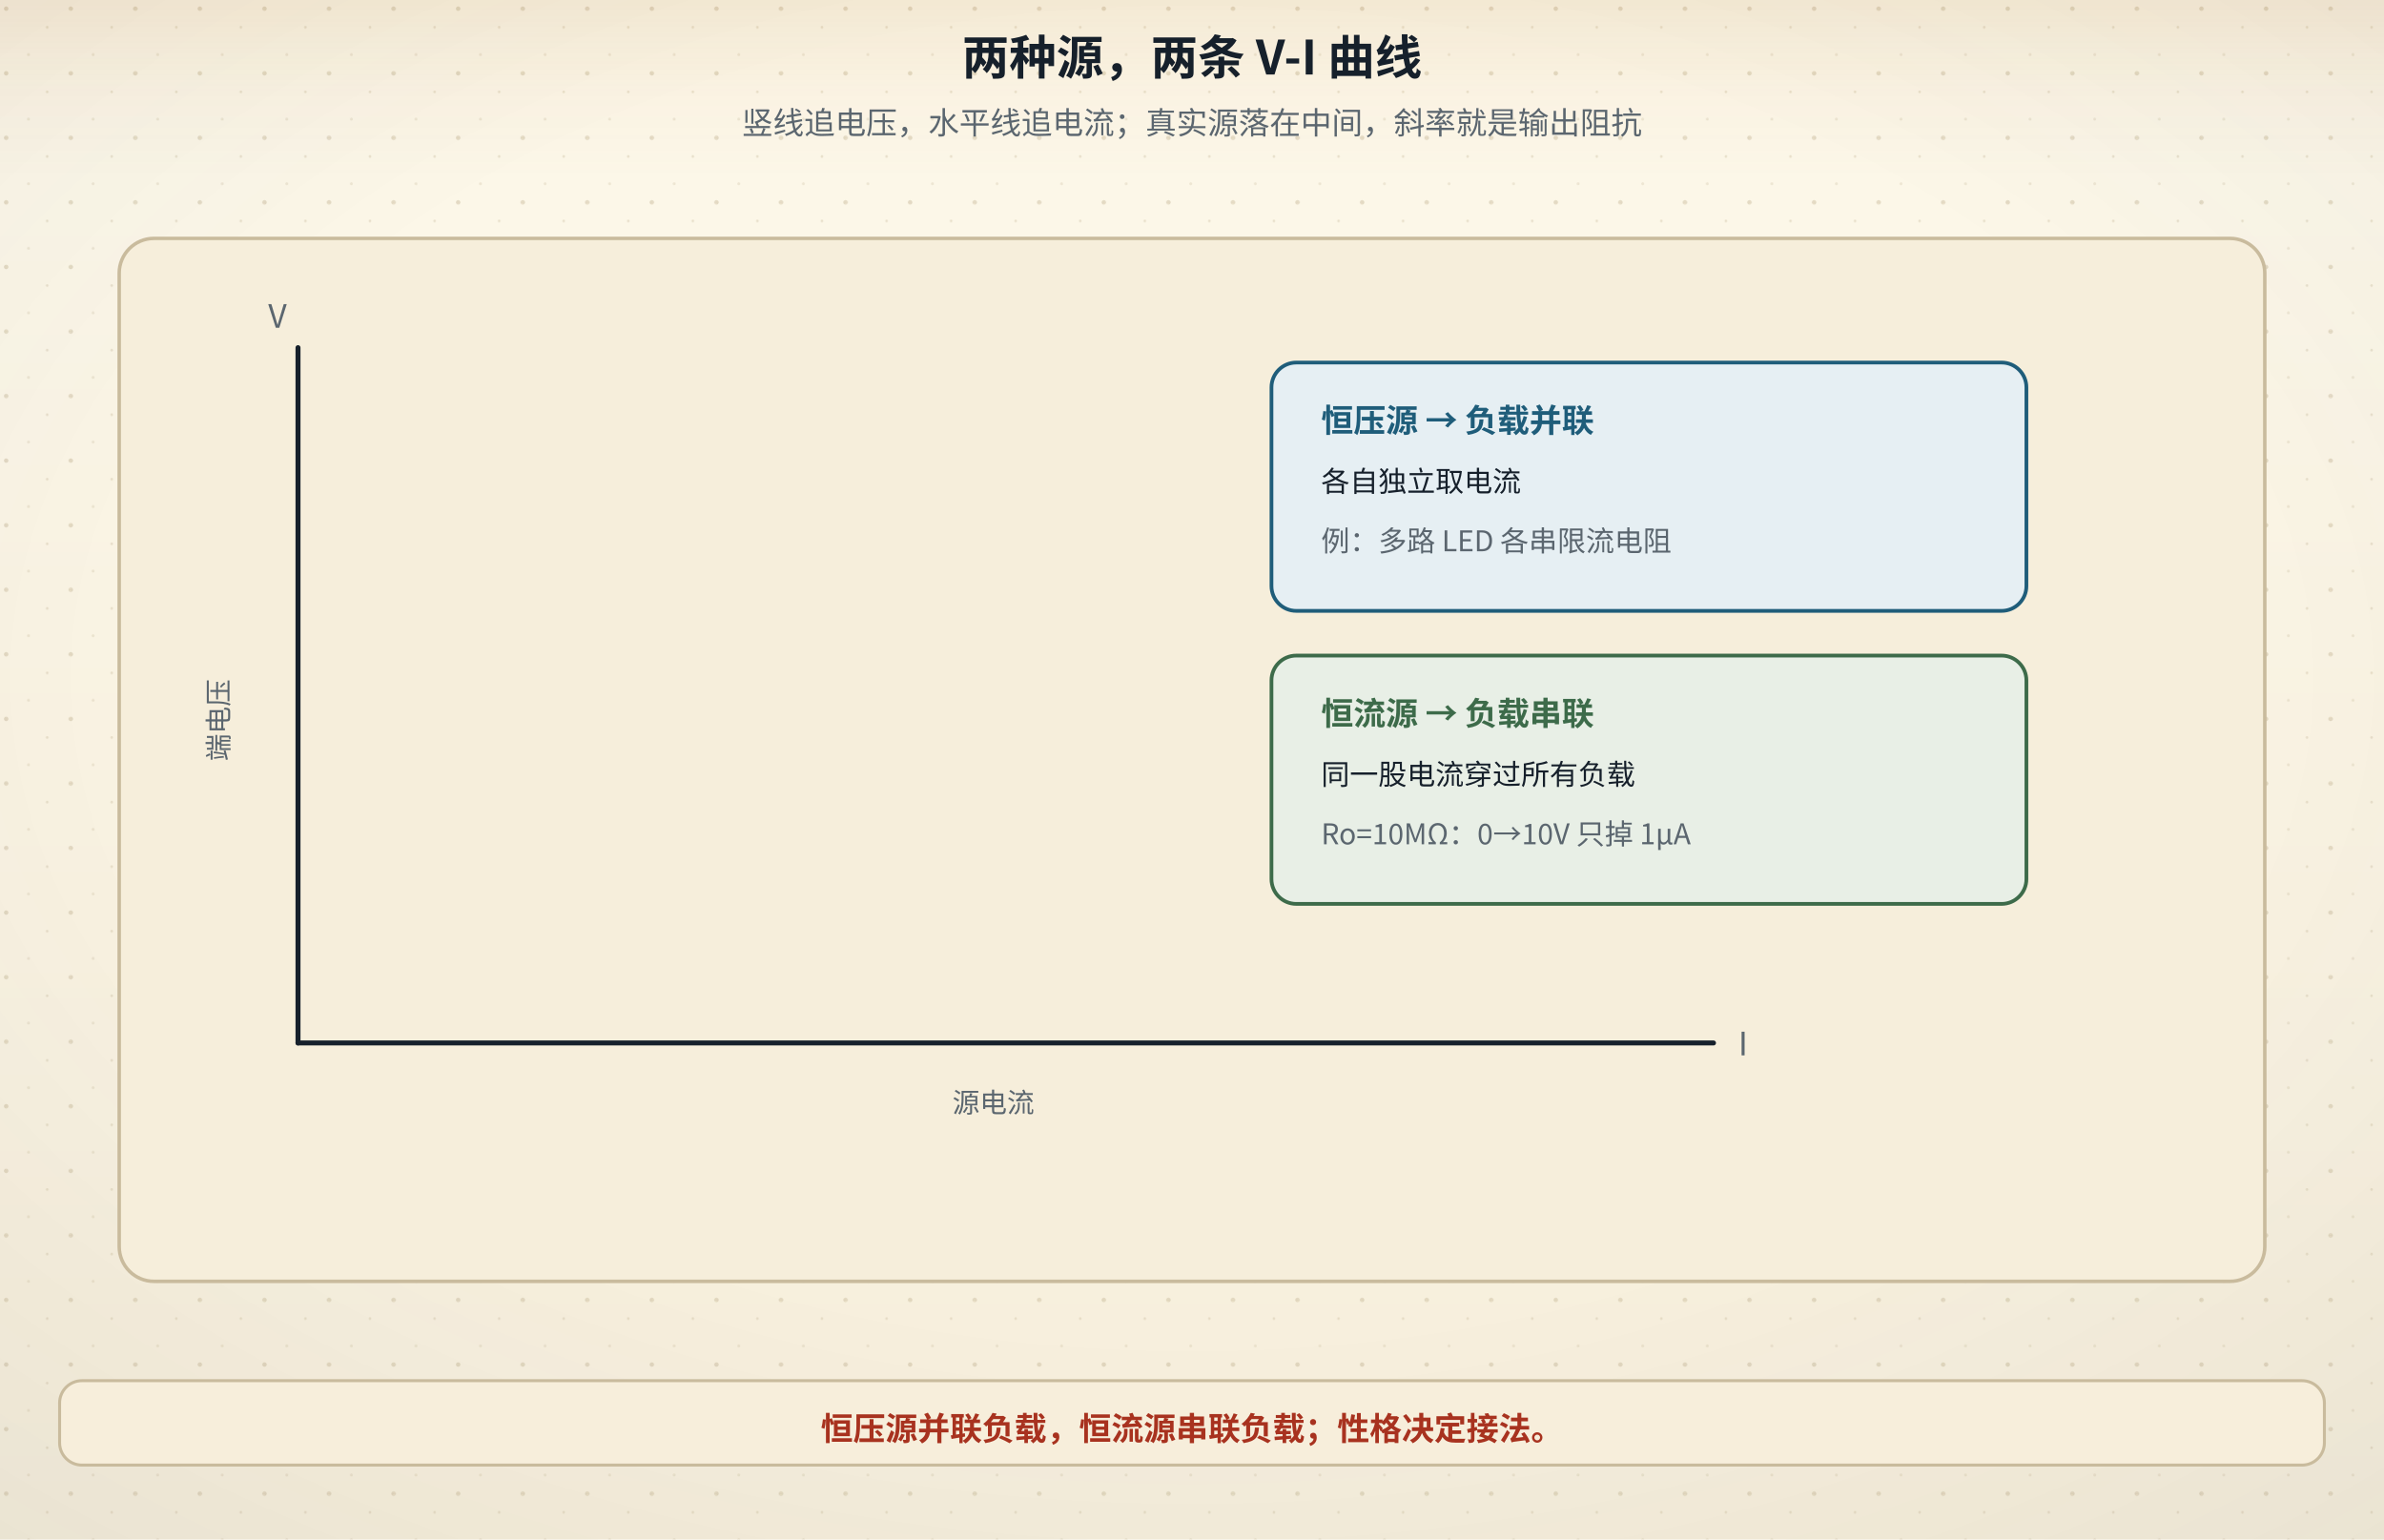
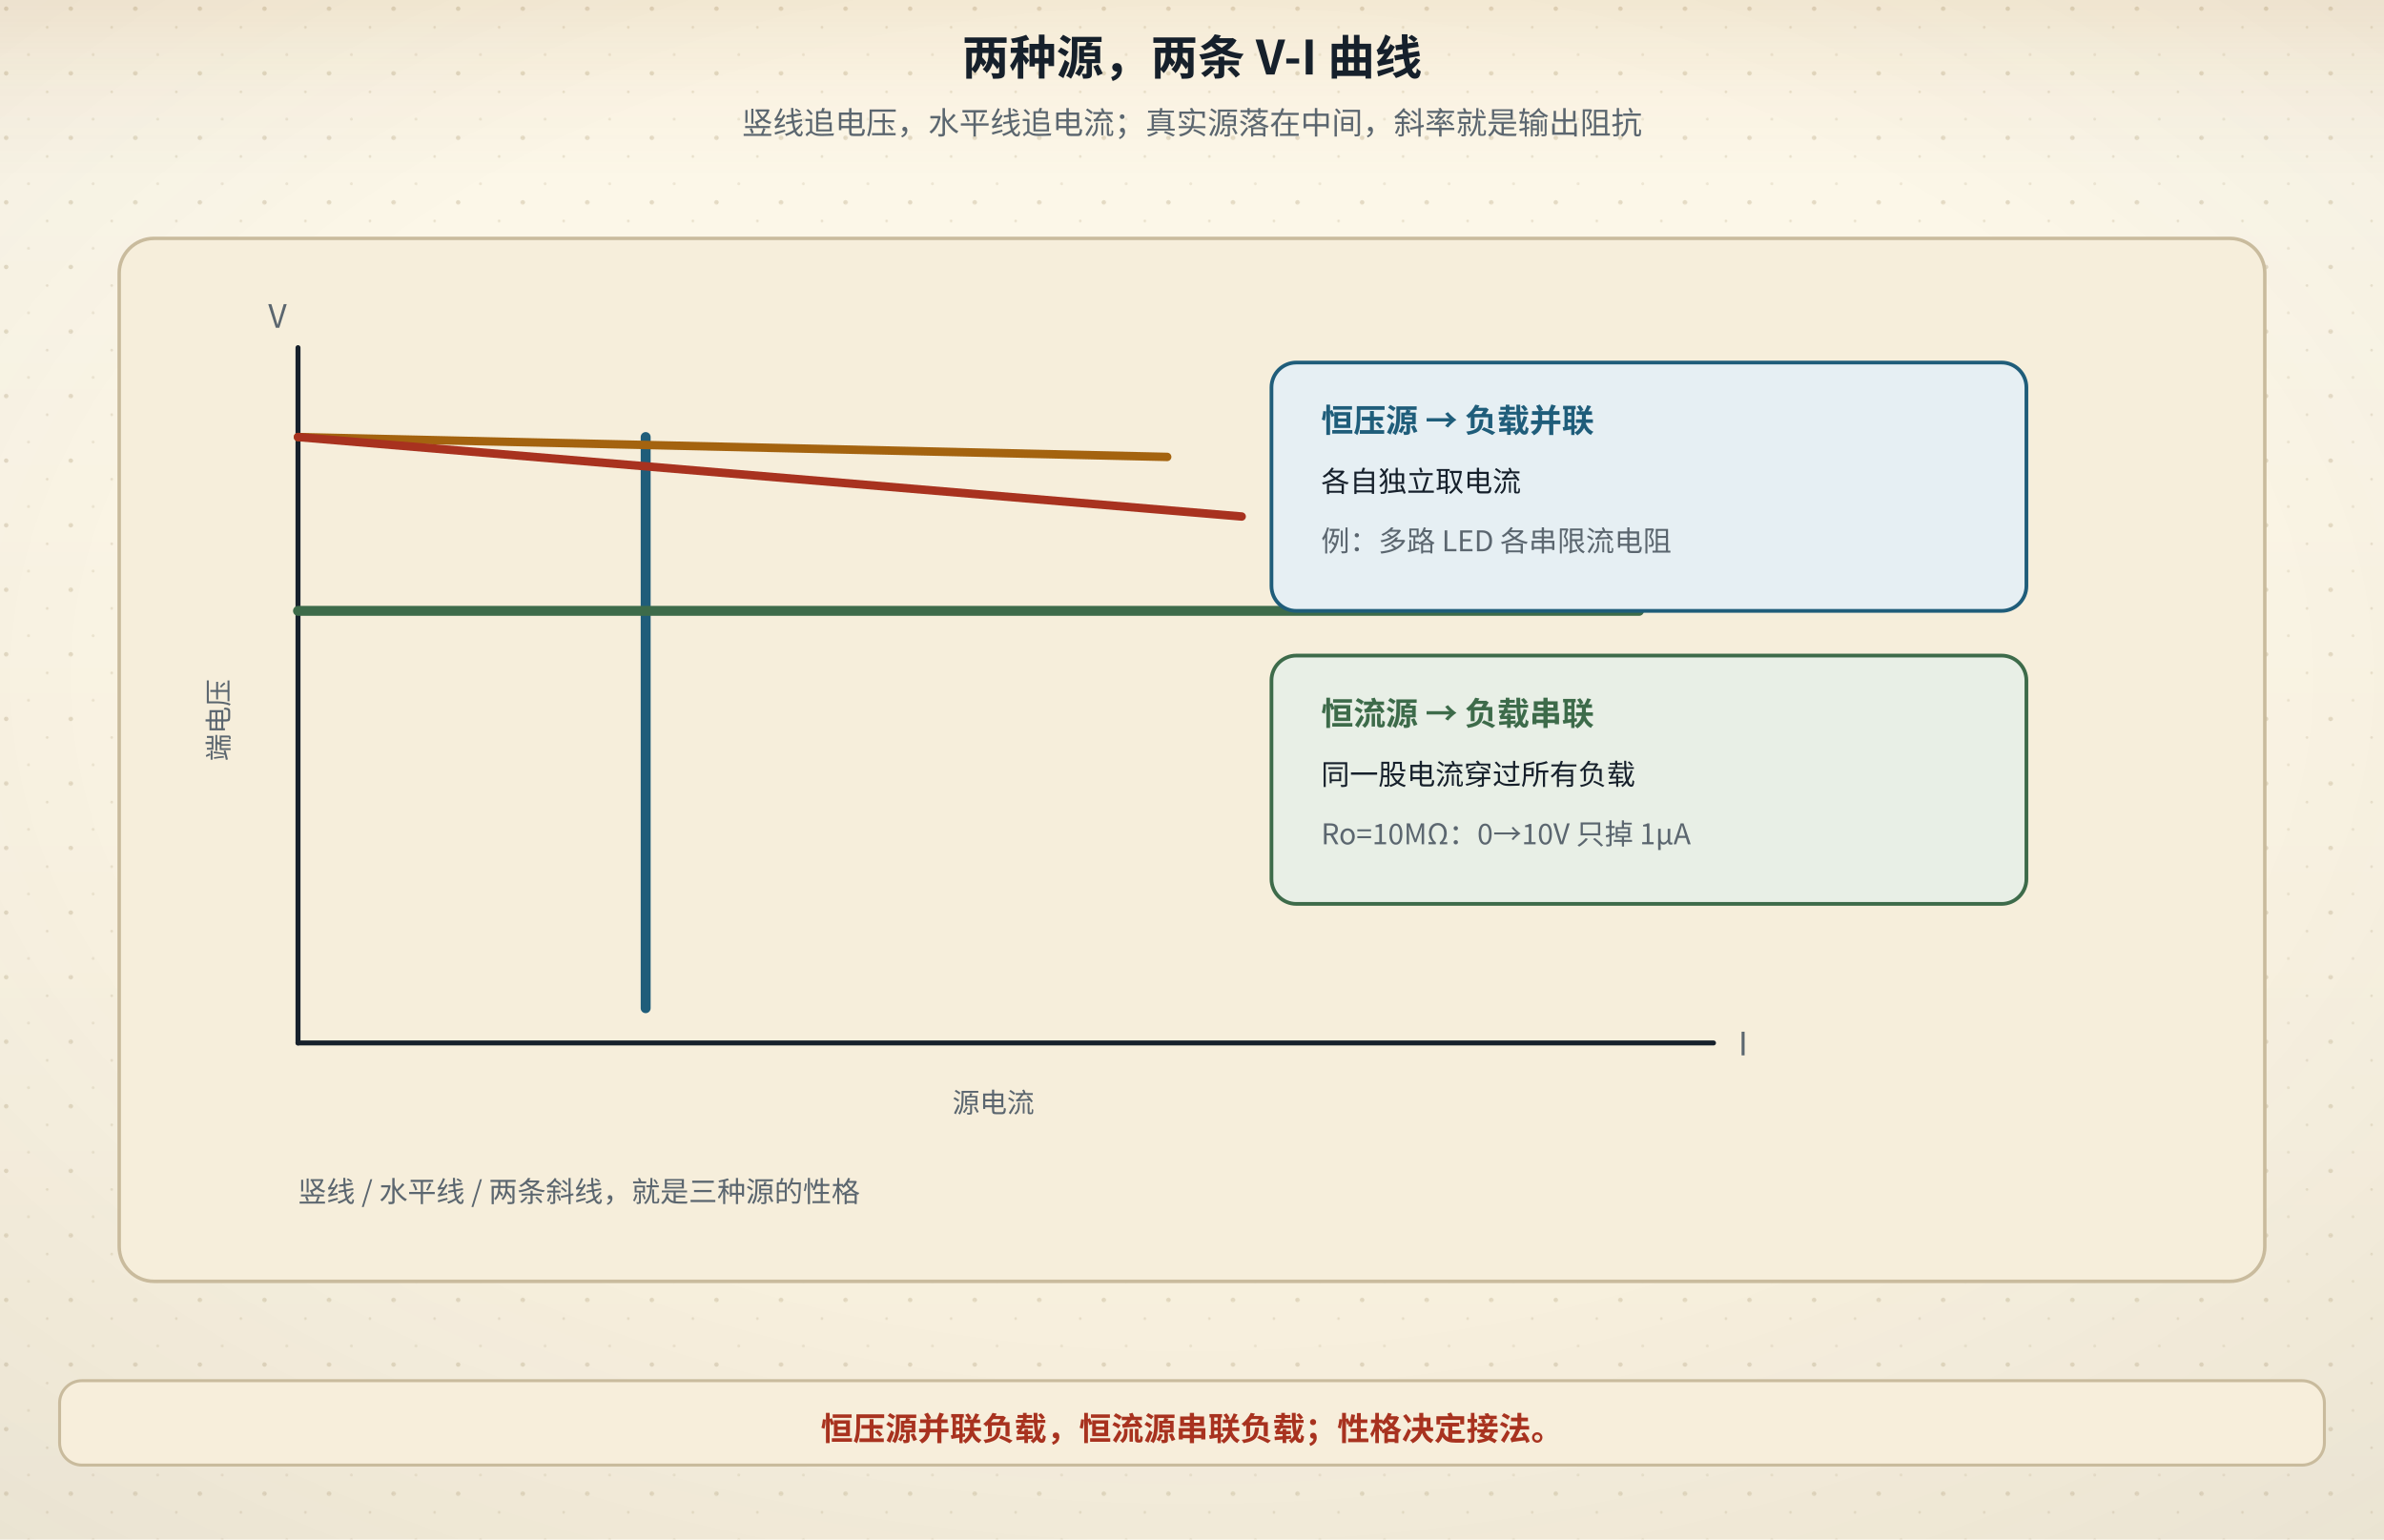
<svg xmlns="http://www.w3.org/2000/svg" viewBox="0 0 960 620" role="img" aria-labelledby="figTitle figDesc">
  <defs>
    <linearGradient id="bgL" x1="0" y1="0" x2="0" y2="1">
      <stop offset="0" stop-color="#fdf8ea" />
      <stop offset="1" stop-color="#f6eedb" />
    </linearGradient>
    <linearGradient id="bgD" x1="0" y1="0" x2="0" y2="1">
      <stop offset="0" stop-color="#141310" />
      <stop offset="1" stop-color="#1d1a14" />
    </linearGradient>
    <radialGradient id="vig" cx="0.5" cy="0.44" r="0.78">
      <stop offset="0.55" stop-color="#16202b" stop-opacity="0" />
      <stop offset="1" stop-color="#16202b" stop-opacity="0.055" />
    </radialGradient>
    <linearGradient id="hdr" x1="0" y1="0" x2="0" y2="1">
      <stop offset="0" stop-color="#a4630f" stop-opacity="0.10" />
      <stop offset="0.55" stop-color="#a4630f" stop-opacity="0.028" />
      <stop offset="1" stop-color="#a4630f" stop-opacity="0" />
    </linearGradient>
    <linearGradient id="hdrD" x1="0" y1="0" x2="0" y2="1">
      <stop offset="0" stop-color="#dcab63" stop-opacity="0.13" />
      <stop offset="0.55" stop-color="#dcab63" stop-opacity="0.04" />
      <stop offset="1" stop-color="#dcab63" stop-opacity="0" />
    </linearGradient>
    <pattern id="dots" width="26" height="26" patternUnits="userSpaceOnUse">
      <circle cx="2.5" cy="3.5" r="0.9" fill="#c9bb9d" />
      <circle cx="19" cy="11" r="0.55" fill="#c9bb9d" opacity="0.7" />
      <circle cx="11.5" cy="22" r="0.6" fill="#c9bb9d" opacity="0.55" />
    </pattern>
    <filter id="soft" x="-40%" y="-40%" width="180%" height="180%">
      <feDropShadow dx="0" dy="1.4" stdDeviation="2" flood-color="#16202b" flood-opacity="0.13" />
    </filter>
    <filter id="pglow" x="-70%" y="-70%" width="240%" height="240%">
      <feGaussianBlur stdDeviation="1.7" result="b" />
      <feMerge>
        <feMergeNode in="b" />
        <feMergeNode in="SourceGraphic" />
      </feMerge>
    </filter>
  </defs>
  <rect class="page-bg" width="960" height="620" fill="url(#bgL)" />
  <rect class="page-grain" width="960" height="620" fill="url(#dots)" />
  <rect class="page-vig" width="960" height="620" fill="url(#vig)" />
  <rect class="page-hdr" width="960" height="72" fill="url(#hdr)" />
  <style>
text{font-family:"Segoe UI","Microsoft YaHei","PingFang SC","Hiragino Sans GB","Noto Sans CJK SC","Source Han Sans SC","Noto Sans SC",sans-serif;}
line,path,polyline,polygon{stroke-linecap:round;stroke-linejoin:round}
.page-bg{fill:url(#bgL)}
.page-grain{opacity:.5}
.page-vig{opacity:1}
.page-hdr{fill:url(#hdr)}
@media (prefers-color-scheme: dark){
.page-bg{fill:url(#bgD)}
.page-grain{opacity:.34}
.page-vig{opacity:.5}
.page-hdr{fill:url(#hdrD)}
[fill="#fdf8ea"]{fill:#141310}
[stroke="#fdf8ea"]{stroke:#141310}
[fill="#f6eedb"]{fill:#1d1a14}
[stroke="#f6eedb"]{stroke:#1d1a14}
[fill="#e0d3b8"]{fill:#3b3529}
[stroke="#e0d3b8"]{stroke:#3b3529}
[fill="#c9bb9d"]{fill:#4a4436}
[stroke="#c9bb9d"]{stroke:#4a4436}
[fill="#16202b"]{fill:#ece4d3}
[stroke="#16202b"]{stroke:#ece4d3}
[fill="#37424e"]{fill:#cfc6b4}
[stroke="#37424e"]{stroke:#cfc6b4}
[fill="#5b666f"]{fill:#a79e8b}
[stroke="#5b666f"]{stroke:#a79e8b}
[fill="#8b8272"]{fill:#857c6c}
[stroke="#8b8272"]{stroke:#857c6c}
text[fill="#fdf8ea"]{fill:#f9f3e3}
[fill="#e6eff3"]{fill:#17262e}
[fill="#e4f1f3"]{fill:#15262a}
[fill="#e8efe6"]{fill:#182418}
[fill="#f6e7e1"]{fill:#281a16}
[fill="#f7eedb"]{fill:#292114}
[fill="#efe8ee"]{fill:#241c22}
text[fill="#1f5d7a"]{fill:#7fb7cf}
:is(rect,circle,path,line,polygon,polyline,ellipse,g)[fill="#1f5d7a"]{fill:#2b4d5f}
[stroke="#1f5d7a"]{stroke:#6fa3b9}
text[fill="#2f7f96"]{fill:#8ac9d8}
:is(rect,circle,path,line,polygon,polyline,ellipse,g)[fill="#2f7f96"]{fill:#2b5660}
[stroke="#2f7f96"]{stroke:#77b2c1}
text[fill="#3d6b4a"]{fill:#98c096}
:is(rect,circle,path,line,polygon,polyline,ellipse,g)[fill="#3d6b4a"]{fill:#2f4a33}
[stroke="#3d6b4a"]{stroke:#7aa87c}
text[fill="#a8321f"]{fill:#e0907a}
:is(rect,circle,path,line,polygon,polyline,ellipse,g)[fill="#a8321f"]{fill:#55231b}
[stroke="#a8321f"]{stroke:#c07a63}
text[fill="#a4630f"]{fill:#dcab63}
:is(rect,circle,path,line,polygon,polyline,ellipse,g)[fill="#a4630f"]{fill:#553a17}
[stroke="#a4630f"]{stroke:#c08a45}
text[fill="#6b3f63"]{fill:#c4a2bf}
:is(rect,circle,path,line,polygon,polyline,ellipse,g)[fill="#6b3f63"]{fill:#452c40}
[stroke="#6b3f63"]{stroke:#a17c9b}
}
</style>
  <text x="480" y="30" text-anchor="middle" font-size="19" font-weight="bold" fill="#16202b">两种源，两条 V-I 曲线</text>
  <text x="480" y="54" text-anchor="middle" font-size="12.5" fill="#5b666f">竖线追电压，水平线追电流；真实源落在中间，斜率就是输出阻抗</text>
  <rect x="48" y="96" width="864" height="420" rx="14" fill="#f6eedb" stroke="#c9bb9d" stroke-width="1.4" />
  <line x1="120" y1="420" x2="690" y2="420" stroke="#16202b" stroke-width="2" />
  <line x1="120" y1="420" x2="120" y2="140" stroke="#16202b" stroke-width="2" />
  <text x="700" y="425" font-size="13" fill="#5b666f">I</text>
  <text x="108" y="132" font-size="13" fill="#5b666f">V</text>
  <text x="400" y="448" text-anchor="middle" font-size="11" fill="#5b666f">源电流</text>
  <text x="92" y="290" text-anchor="middle" font-size="11" fill="#5b666f" transform="rotate(-90 92 290)">端电压</text>
  <g transform="translate(0 -4)">
+     <line x1="260" y1="180" x2="260" y2="410" stroke="#1f5d7a" stroke-width="4" />
+     <line x1="120" y1="250" x2="660" y2="250" stroke="#3d6b4a" stroke-width="4" />
+     <line x1="120" y1="180" x2="470" y2="188" stroke="#a4630f" stroke-width="3.4" />
+     <line x1="120" y1="180" x2="500" y2="212" stroke="#a8321f" stroke-width="3.4" />
+     <text x="120" y="488" font-size="11.5" fill="#5b666f">竖线 / 水平线 / 两条斜线，就是三种源的性格</text>
    <rect x="512" y="150" width="304" height="100" rx="10" fill="#e6eff3" stroke="#1f5d7a" stroke-width="1.5" />
    <text x="532" y="178" font-size="13" font-weight="bold" fill="#1f5d7a">恒压源 → 负载并联</text>
    <text x="532" y="202" font-size="11.5" fill="#16202b">各自独立取电流</text>
    <text x="532" y="226" font-size="11.5" fill="#5b666f">例：多路 LED 各串限流电阻</text>
    <rect x="512" y="268" width="304" height="100" rx="10" fill="#e8efe6" stroke="#3d6b4a" stroke-width="1.5" />
    <text x="532" y="296" font-size="13" font-weight="bold" fill="#3d6b4a">恒流源 → 负载串联</text>
    <text x="532" y="320" font-size="11.5" fill="#16202b">同一股电流穿过所有负载</text>
    <text x="532" y="344" font-size="11.5" fill="#5b666f">Ro=10MΩ：0→10V 只掉 1µA</text>
  </g>
  <rect x="24" y="556" width="912" height="34" rx="9" fill="#f7eedb" stroke="#c9bb9d" stroke-width="1.2" />
  <text x="480" y="580" text-anchor="middle" font-size="13" font-weight="bold" fill="#a8321f">恒压源并联负载，恒流源串联负载；性格决定接法。</text>
</svg>
